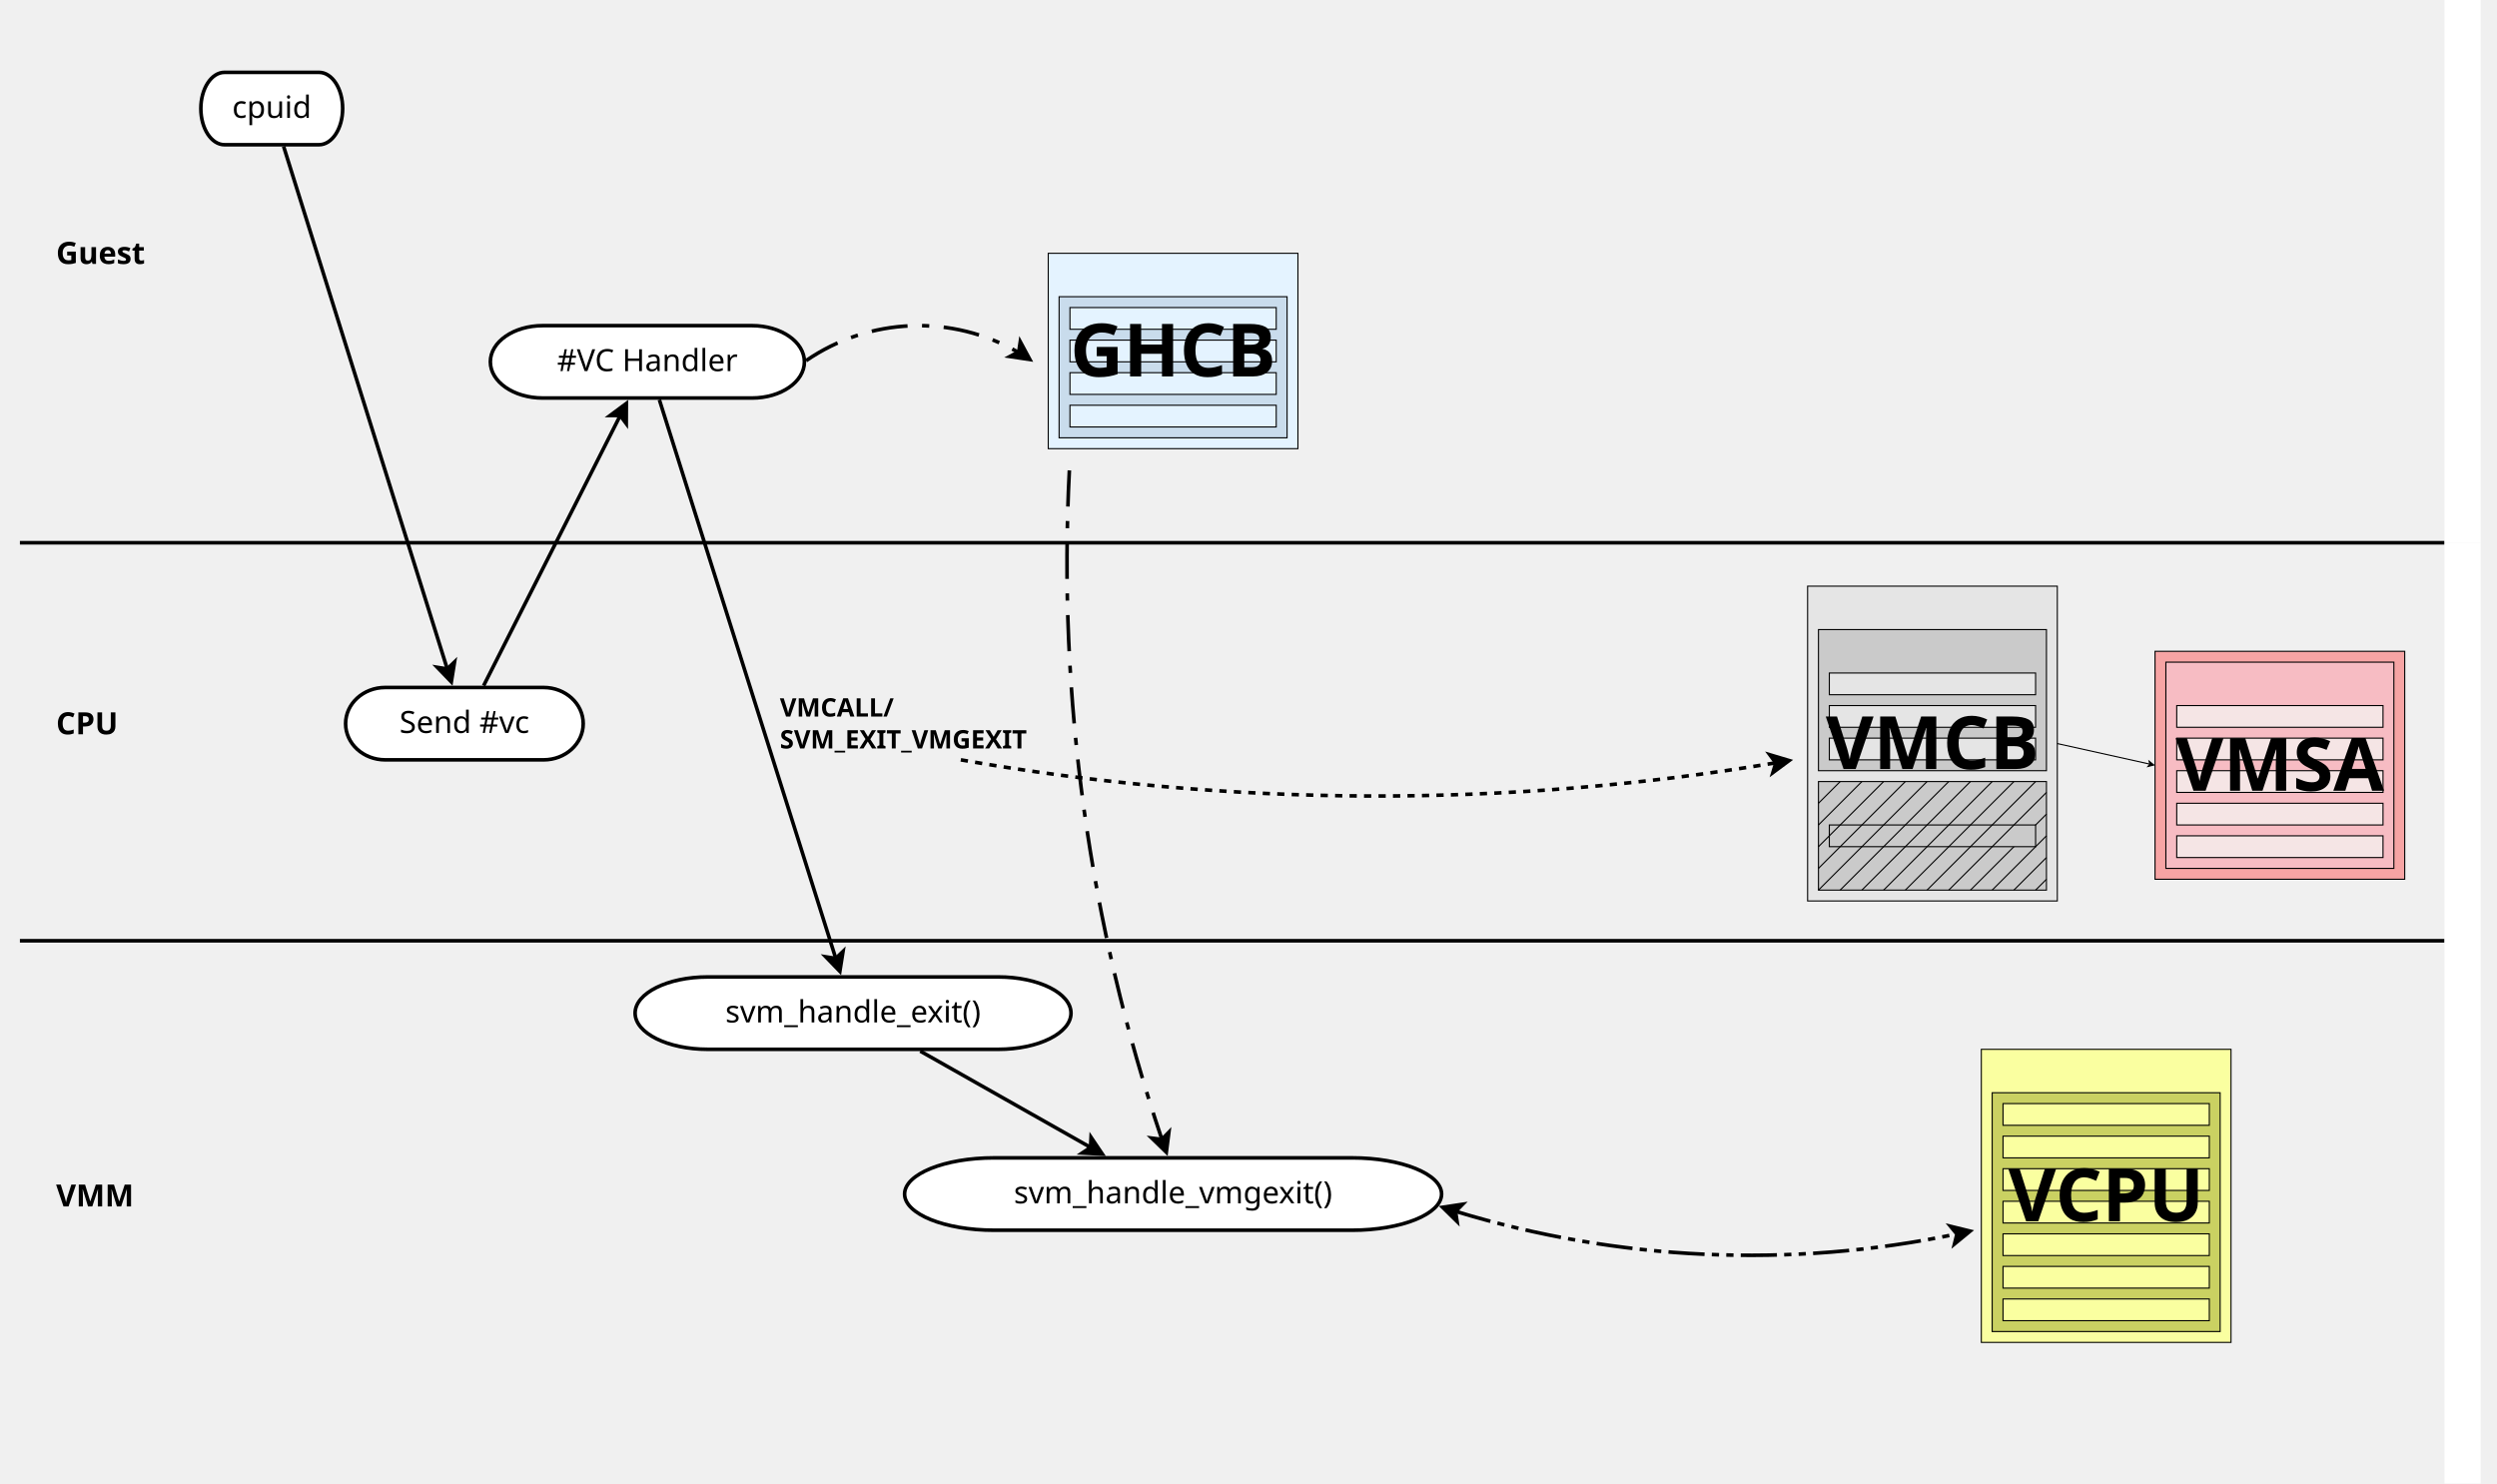
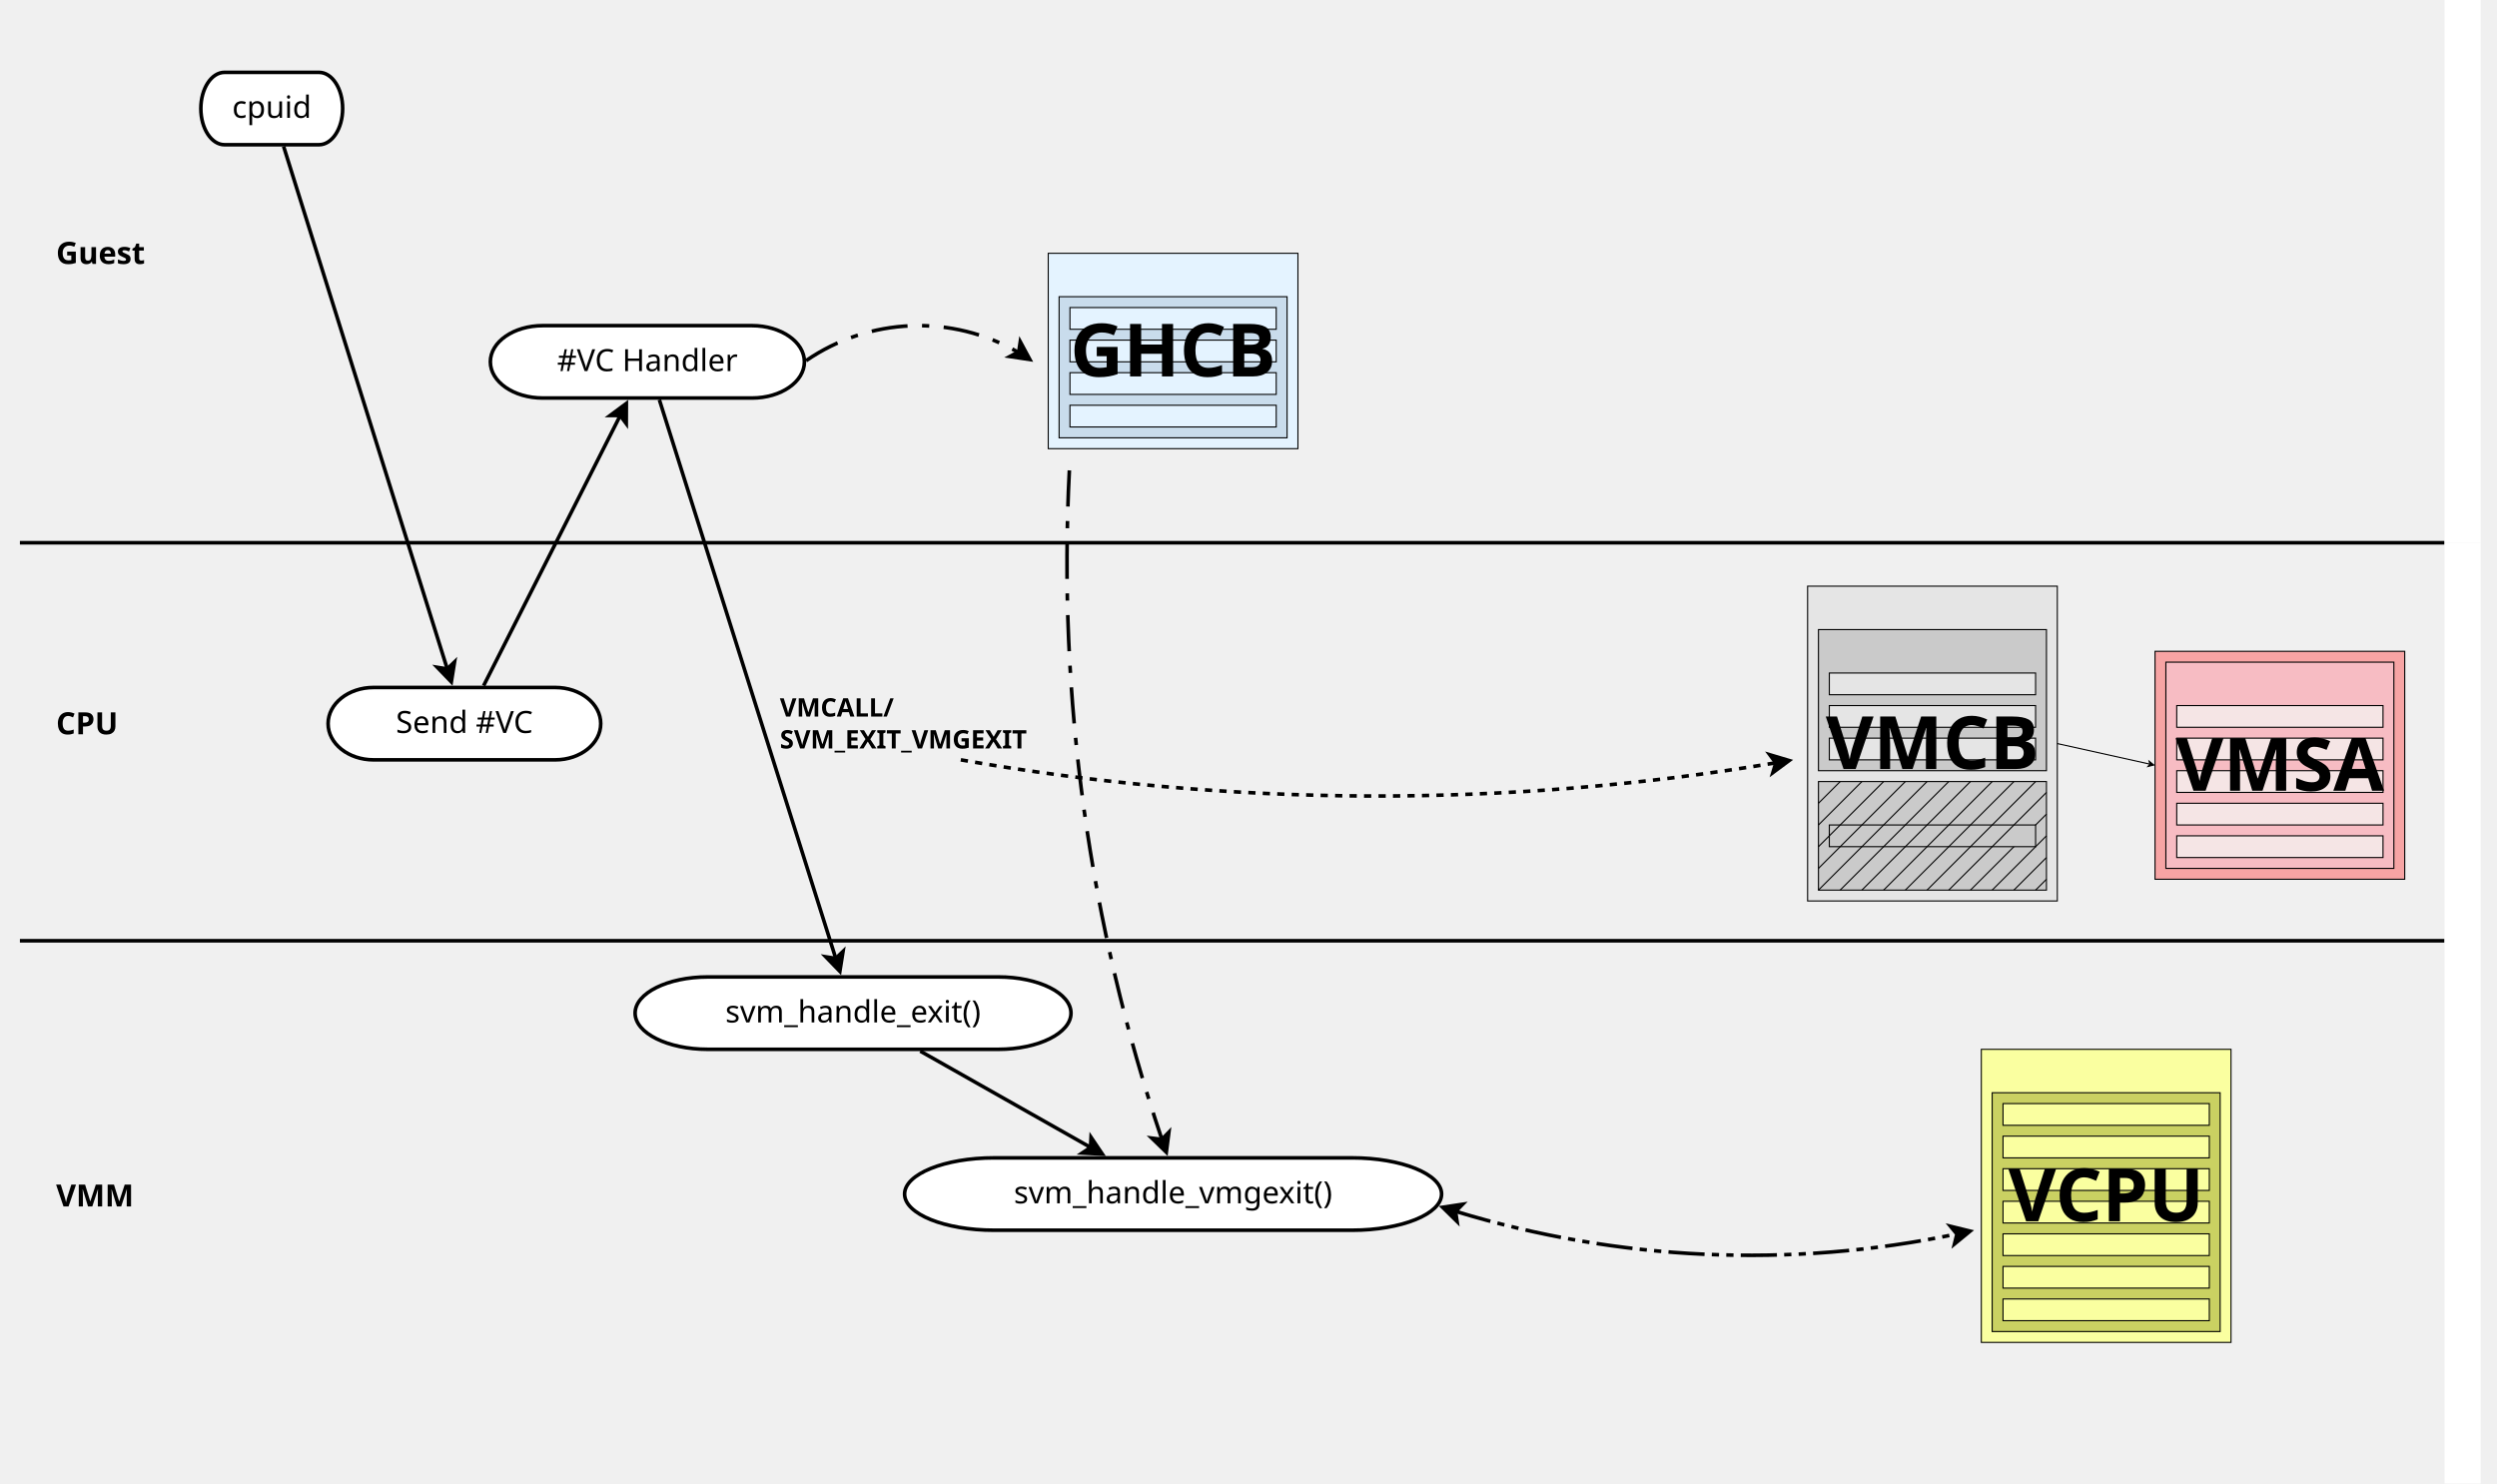
<svg xmlns="http://www.w3.org/2000/svg" width="69cm" height="41cm" viewBox="-2 0 1362 820">
  <defs />
  <g id="Background">
    <text font-size="16.933" style="fill: #000000; fill-opacity: 1; stroke: none;text-anchor:start;font-family:sans-serif;font-style:normal;font-weight:700" x="20" y="405.862">
      <tspan x="20" y="405.862">CPU</tspan>
    </text>
    <text font-size="16.933" style="fill: #000000; fill-opacity: 1; stroke: none;text-anchor:start;font-family:sans-serif;font-style:normal;font-weight:700" x="20" y="666.862">
      <tspan x="20" y="666.862">VMM</tspan>
    </text>
    <text font-size="16.933" style="fill: #000000; fill-opacity: 1; stroke: none;text-anchor:start;font-family:sans-serif;font-style:normal;font-weight:700" x="20" y="145.862">
      <tspan x="20" y="145.862">Guest</tspan>
    </text>
    <g>
      <path style="fill: #ffffff; fill-opacity: 1; stroke-opacity: 1; stroke-width: 2; stroke: #000000" fill-rule="evenodd" d="M 113.062 40 L 165.312,40 C 172.527,40 178.375,48.954 178.375,60 C 178.375,71.046 172.527,80 165.312,80 L 113.062,80 C 105.848,80 100,71.046 100,60 C 100,48.954 105.848,40 113.062,40z" />
      <text font-size="16.933" style="fill: #000000; fill-opacity: 1; stroke: none;text-anchor:middle;font-family:sans-serif;font-style:normal;font-weight:normal" x="139.188" y="65.135">
        <tspan x="139.188" y="65.135">cpuid</tspan>
      </text>
    </g>
    <g>
      <path style="fill: #ffffff; fill-opacity: 1; stroke-opacity: 1; stroke-width: 2; stroke: #000000" fill-rule="evenodd" d="M 380.15 540 L 540.75,540 C 562.924,540 580.9,548.954 580.9,560 C 580.9,571.046 562.924,580 540.75,580 L 380.15,580 C 357.976,580 340,571.046 340,560 C 340,548.954 357.976,540 380.15,540z" />
      <text font-size="16.933" style="fill: #000000; fill-opacity: 1; stroke: none;text-anchor:middle;font-family:sans-serif;font-style:normal;font-weight:normal" x="460.45" y="565.135">
        <tspan x="460.45" y="565.135">svm_handle_exit()</tspan>
      </text>
    </g>
    <line style="fill: none; stroke-opacity: 1; stroke-width: 2; stroke: #000000" x1="0" y1="520" x2="1340" y2="520" />
    <line style="fill: none; stroke-opacity: 1; stroke-width: 2; stroke: #000000" x1="0" y1="300" x2="1340" y2="300" />
    <g>
-       <path style="fill: #ffffff; fill-opacity: 1; stroke-opacity: 1; stroke-width: 2; stroke: #000000" fill-rule="evenodd" d="M 201.887 380 L 289.437,380 C 301.526,380 311.325,388.954 311.325,400 C 311.325,411.046 301.526,420 289.437,420 L 201.887,420 C 189.799,420 180,411.046 180,400 C 180,388.954 189.799,380 201.887,380z" />
+       <path style="fill: #ffffff; fill-opacity: 1; stroke-opacity: 1; stroke-width: 2; stroke: #000000" fill-rule="evenodd" d="M 195.438 380 L 295.887,380 C 309.757,380 321,388.954 321,400 C 321,411.046 309.757,420 295.887,420 L 195.438,420 C 181.568,420 170.325,411.046 170.325,400 C 170.325,388.954 181.568,380 195.438,380z" />
      <text font-size="16.933" style="fill: #000000; fill-opacity: 1; stroke: none;text-anchor:middle;font-family:sans-serif;font-style:normal;font-weight:normal" x="245.662" y="405.135">
-         <tspan x="245.662" y="405.135">Send #vc</tspan>
+         <tspan x="245.662" y="405.135">Send #VC</tspan>
      </text>
    </g>
    <g>
      <path style="fill: #ffffff; fill-opacity: 1; stroke-opacity: 1; stroke-width: 2; stroke: #000000" fill-rule="evenodd" d="M 288.928 180 L 404.64,180 C 420.616,180 433.568,188.954 433.568,200 C 433.568,211.046 420.616,220 404.64,220 L 288.928,220 C 272.951,220 260,211.046 260,200 C 260,188.954 272.951,180 288.928,180z" />
      <text font-size="16.933" style="fill: #000000; fill-opacity: 1; stroke: none;text-anchor:middle;font-family:sans-serif;font-style:normal;font-weight:normal" x="346.784" y="205.135">
        <tspan x="346.784" y="205.135">#VC Handler</tspan>
      </text>
    </g>
    <g>
      <path style="fill: #ffffff; fill-opacity: 1; stroke-opacity: 1; stroke-width: 2; stroke: #000000" fill-rule="evenodd" d="M 538.398 640 L 736.248,640 C 763.566,640 785.711,648.954 785.711,660 C 785.711,671.046 763.566,680 736.248,680 L 538.398,680 C 511.081,680 488.936,671.046 488.936,660 C 488.936,648.954 511.081,640 538.398,640z" />
      <text font-size="16.933" style="fill: #000000; fill-opacity: 1; stroke: none;text-anchor:middle;font-family:sans-serif;font-style:normal;font-weight:normal" x="637.323" y="665.135">
        <tspan x="637.323" y="665.135">svm_handle_vmgexit()</tspan>
      </text>
    </g>
    <text font-size="14.111" style="fill: #000000; fill-opacity: 1; stroke: none;text-anchor:start;font-family:sans-serif;font-style:normal;font-weight:700" x="420" y="396.066">
      <tspan x="420" y="396.066">VMCALL/</tspan>
      <tspan x="420" y="413.705">SVM_EXIT_VMGEXIT</tspan>
    </text>
    <g transform="matrix(0.3,0,0,0.3,916,202)">
      <rect style="fill: #faffa0; fill-opacity: 1; stroke-opacity: 1; stroke-width: 2; stroke: #000000" x="560" y="1260" width="460" height="540" rx="0" ry="0" />
      <text font-size="12.8" style="fill: #000000; fill-opacity: 1; stroke: none;text-anchor:middle;font-family:sans-serif;font-style:normal;font-weight:normal" x="790" y="1533.88">
        <tspan x="790" y="1533.88" />
      </text>
      <g>
        <rect style="fill: #cad162; fill-opacity: 1; stroke-opacity: 1; stroke-width: 2; stroke: #000000" x="580" y="1340" width="420" height="440" rx="0" ry="0" />
        <text font-size="12.8" style="fill: #000000; fill-opacity: 1; stroke: none;text-anchor:middle;font-family:sans-serif;font-style:normal;font-weight:normal" x="790" y="1563.88">
          <tspan x="790" y="1563.88" />
        </text>
      </g>
      <rect style="fill: #faffa0; fill-opacity: 1; stroke-opacity: 1; stroke-width: 2; stroke: #000000" x="600" y="1420" width="380" height="40" rx="0" ry="0" />
      <rect style="fill: #faffa0; fill-opacity: 1; stroke-opacity: 1; stroke-width: 2; stroke: #000000" x="600" y="1720" width="380" height="40" rx="0" ry="0" />
      <rect style="fill: #faffa0; fill-opacity: 1; stroke-opacity: 1; stroke-width: 2; stroke: #000000" x="600" y="1360" width="380" height="40" rx="0" ry="0" />
      <rect style="fill: #faffa0; fill-opacity: 1; stroke-opacity: 1; stroke-width: 2; stroke: #000000" x="600" y="1660" width="380" height="40" rx="0" ry="0" />
      <rect style="fill: #faffa0; fill-opacity: 1; stroke-opacity: 1; stroke-width: 2; stroke: #000000" x="600" y="1600" width="380" height="40" rx="0" ry="0" />
      <rect style="fill: #faffa0; fill-opacity: 1; stroke-opacity: 1; stroke-width: 2; stroke: #000000" x="600" y="1540" width="380" height="40" rx="0" ry="0" />
      <rect style="fill: #faffa0; fill-opacity: 1; stroke-opacity: 1; stroke-width: 2; stroke: #000000" x="600" y="1480" width="380" height="40" rx="0" ry="0" />
      <text font-size="135.467" style="fill: #000000; fill-opacity: 1; stroke: none;text-anchor:middle;font-family:sans-serif;font-style:normal;font-weight:700" x="790" y="1576.9">
        <tspan x="790" y="1576.9">VCPU</tspan>
      </text>
    </g>
    <g transform="matrix(0.3,0,0,0.3,400.324,-412)">
      <rect style="fill: #e4f3ff; fill-opacity: 1; stroke-opacity: 1; stroke-width: 2; stroke: #000000" x="560" y="1840" width="460" height="360" rx="0" ry="0" />
      <text font-size="12.8" style="fill: #000000; fill-opacity: 1; stroke: none;text-anchor:middle;font-family:sans-serif;font-style:normal;font-weight:normal" x="790" y="2023.88">
        <tspan x="790" y="2023.88" />
      </text>
      <g>
        <rect style="fill: #c9dcec; fill-opacity: 1; stroke-opacity: 1; stroke-width: 2; stroke: #000000" x="580" y="1920" width="420" height="260" rx="0" ry="0" />
        <text font-size="12.8" style="fill: #000000; fill-opacity: 1; stroke: none;text-anchor:middle;font-family:sans-serif;font-style:normal;font-weight:normal" x="790" y="2053.88">
          <tspan x="790" y="2053.88" />
        </text>
      </g>
      <rect style="fill: #e4f3ff; fill-opacity: 1; stroke-opacity: 1; stroke-width: 2; stroke: #000000" x="600" y="1940" width="380" height="40" rx="0" ry="0" />
      <rect style="fill: #e4f3ff; fill-opacity: 1; stroke-opacity: 1; stroke-width: 2; stroke: #000000" x="600" y="2000" width="380" height="40" rx="0" ry="0" />
      <rect style="fill: #e4f3ff; fill-opacity: 1; stroke-opacity: 1; stroke-width: 2; stroke: #000000" x="600" y="2120" width="380" height="40" rx="0" ry="0" />
      <rect style="fill: #e4f3ff; fill-opacity: 1; stroke-opacity: 1; stroke-width: 2; stroke: #000000" x="600" y="2060" width="380" height="40" rx="0" ry="0" />
      <text font-size="135.467" style="fill: #000000; fill-opacity: 1; stroke: none;text-anchor:middle;font-family:sans-serif;font-style:normal;font-weight:700" x="790" y="2066.9">
        <tspan x="790" y="2066.9">GHCB</tspan>
      </text>
    </g>
    <g transform="matrix(0.3,0,0,0.3,664,324)">
      <g>
        <rect style="fill: #f7a4a4; fill-opacity: 1; stroke-opacity: 1; stroke-width: 2; stroke: #000000" x="1720" y="120" width="460" height="420" rx="0" ry="0" />
        <text font-size="12.8" style="fill: #000000; fill-opacity: 1; stroke: none;text-anchor:middle;font-family:sans-serif;font-style:normal;font-weight:normal" x="1950" y="333.881">
          <tspan x="1950" y="333.881" />
        </text>
      </g>
      <g>
        <rect style="fill: #f7bcc3; fill-opacity: 1; stroke-opacity: 1; stroke-width: 2; stroke: #000000" x="1740" y="140" width="420" height="380" rx="0" ry="0" />
        <text font-size="12.8" style="fill: #000000; fill-opacity: 1; stroke: none;text-anchor:middle;font-family:sans-serif;font-style:normal;font-weight:normal" x="1950" y="333.881">
          <tspan x="1950" y="333.881" />
        </text>
      </g>
      <rect style="fill: #f7bcc3; fill-opacity: 1; stroke-opacity: 1; stroke-width: 2; stroke: #f7bcc3" x="1760" y="160" width="380" height="40" rx="0" ry="0" />
      <rect style="fill: #f5e5e5; fill-opacity: 1; stroke-opacity: 1; stroke-width: 2; stroke: #000000" x="1760" y="460" width="380" height="40" rx="0" ry="0" />
      <rect style="fill: #f5e5e5; fill-opacity: 1; stroke-opacity: 1; stroke-width: 2; stroke: #000000" x="1760" y="400" width="380" height="40" rx="0" ry="0" />
      <rect style="fill: #f5e5e5; fill-opacity: 1; stroke-opacity: 1; stroke-width: 2; stroke: #000000" x="1760" y="340" width="380" height="40" rx="0" ry="0" />
      <rect style="fill: #f5e5e5; fill-opacity: 1; stroke-opacity: 1; stroke-width: 2; stroke: #000000" x="1760" y="280" width="380" height="40" rx="0" ry="0" />
      <rect style="fill: #f5e5e5; fill-opacity: 1; stroke-opacity: 1; stroke-width: 2; stroke: #000000" x="1760" y="220" width="380" height="40" rx="0" ry="0" />
      <text font-size="135.467" style="fill: #000000; fill-opacity: 1; stroke: none;text-anchor:middle;font-family:sans-serif;font-style:normal;font-weight:700" x="1950" y="376.897">
        <tspan x="1950" y="376.897">VMSA</tspan>
      </text>
      <g>
        <rect style="fill: #e5e5e5; fill-opacity: 1; stroke-opacity: 1; stroke-width: 2; stroke: #000000" x="1080" y="0" width="460" height="580" rx="0" ry="0" />
        <text font-size="12.8" style="fill: #000000; fill-opacity: 1; stroke: none;text-anchor:middle;font-family:sans-serif;font-style:normal;font-weight:normal" x="1310" y="293.881">
          <tspan x="1310" y="293.881" />
        </text>
      </g>
      <g>
        <g>
          <rect style="fill: #cacaca; fill-opacity: 1; stroke-opacity: 1; stroke-width: 2; stroke: #000000" x="1100" y="360" width="420" height="200" rx="0" ry="0" />
          <text font-size="12.8" style="fill: #000000; fill-opacity: 1; stroke: none;text-anchor:middle;font-family:sans-serif;font-style:normal;font-weight:normal" x="1310" y="463.881">
            <tspan x="1310" y="463.881" />
          </text>
        </g>
        <line style="fill: none; stroke-opacity: 1; stroke-width: 2; stroke: #000000" x1="1380" y1="560" x2="1520" y2="420" />
        <g>
          <rect style="fill: #cacaca; fill-opacity: 1; stroke-opacity: 1; stroke-width: 2; stroke: #000000" x="1100" y="80" width="420" height="260" rx="0" ry="0" />
          <text font-size="12.8" style="fill: #000000; fill-opacity: 1; stroke: none;text-anchor:middle;font-family:sans-serif;font-style:normal;font-weight:normal" x="1310" y="213.881">
            <tspan x="1310" y="213.881" />
          </text>
          <rect style="fill: #e5e5e5; fill-opacity: 1; stroke-opacity: 1; stroke-width: 2; stroke: #000000" x="1120" y="280" width="380" height="40" rx="0" ry="0" />
          <rect style="fill: #e5e5e5; fill-opacity: 1; stroke-opacity: 1; stroke-width: 2; stroke: #000000" x="1120" y="220" width="380" height="40" rx="0" ry="0" />
          <rect style="fill: #e5e5e5; fill-opacity: 1; stroke-opacity: 1; stroke-width: 2; stroke: #000000" x="1120" y="160" width="380" height="40" rx="0" ry="0" />
          <rect style="fill: #cacaca; fill-opacity: 1; stroke-opacity: 1; stroke-width: 2.35099e-37; stroke: #cacaca" x="1120" y="100" width="380" height="40" rx="0" ry="0" />
          <rect style="fill: #cacaca; fill-opacity: 1; stroke-opacity: 1; stroke-width: 2; stroke: #000000" x="1120" y="440" width="380" height="40" rx="0" ry="0" />
          <line style="fill: none; stroke-opacity: 1; stroke-width: 2; stroke: #000000" x1="1100" y1="400" x2="1140" y2="360" />
          <line style="fill: none; stroke-opacity: 1; stroke-width: 2; stroke: #000000" x1="1100" y1="440" x2="1180" y2="360" />
          <line style="fill: none; stroke-opacity: 1; stroke-width: 2; stroke: #000000" x1="1180" y1="560" x2="1380" y2="360" />
          <line style="fill: none; stroke-opacity: 1; stroke-width: 2; stroke: #000000" x1="1100" y1="520" x2="1260" y2="360" />
          <line style="fill: none; stroke-opacity: 1; stroke-width: 2; stroke: #000000" x1="1100" y1="560" x2="1300" y2="360" />
          <line style="fill: none; stroke-opacity: 1; stroke-width: 2; stroke: #000000" x1="1100" y1="480" x2="1220" y2="360" />
          <line style="fill: none; stroke-opacity: 1; stroke-width: 2; stroke: #000000" x1="1140" y1="560" x2="1340" y2="360" />
          <line style="fill: none; stroke-opacity: 1; stroke-width: 2; stroke: #000000" x1="1500" y1="560" x2="1520" y2="540" />
          <line style="fill: none; stroke-opacity: 1; stroke-width: 2; stroke: #000000" x1="1460" y1="560" x2="1520" y2="500" />
          <line style="fill: none; stroke-opacity: 1; stroke-width: 2; stroke: #000000" x1="1220" y1="560" x2="1420" y2="360" />
          <line style="fill: none; stroke-opacity: 1; stroke-width: 2; stroke: #000000" x1="1260" y1="560" x2="1460" y2="360" />
          <line style="fill: none; stroke-opacity: 1; stroke-width: 2; stroke: #000000" x1="1300" y1="560" x2="1500" y2="360" />
          <line style="fill: none; stroke-opacity: 1; stroke-width: 2; stroke: #000000" x1="1340" y1="560" x2="1520" y2="380" />
          <line style="fill: none; stroke-opacity: 1; stroke-width: 2; stroke: #000000" x1="1420" y1="560" x2="1520" y2="460" />
        </g>
        <text font-size="135.467" style="fill: #000000; fill-opacity: 1; stroke: none;text-anchor:middle;font-family:sans-serif;font-style:normal;font-weight:700" x="1310" y="336.897">
          <tspan x="1310" y="336.897">VMCB</tspan>
        </text>
      </g>
      <line style="fill: none; stroke-opacity: 1; stroke-width: 2; stroke: #000000" x1="1540" y1="290" x2="1710.5" y2="327.888" />
      <polygon style="fill: #000000; fill-opacity: 1; stroke-opacity: 1; stroke-width: 2; stroke: #000000" fill-rule="evenodd" points="1717.82,329.515 1706.97,332.227 1710.5,327.888 1709.14,322.465 " />
    </g>
    <rect style="fill: #ffffff; fill-opacity: 1; stroke-opacity: 1; stroke-width: 0.02; stroke: #000000" x="1340" y="520" width="20" height="300" rx="0" ry="0" />
    <rect style="fill: #ffffff; fill-opacity: 1; stroke-opacity: 1; stroke-width: 0.02; stroke: #000000" x="1340" y="0" width="20" height="300" rx="0" ry="0" />
    <rect style="fill: #ffffff; fill-opacity: 1; stroke-opacity: 1; stroke-width: 0.02; stroke: #000000" x="1340" y="300" width="20" height="220" rx="0" ry="0" />
    <line style="fill: none; stroke-opacity: 1; stroke-width: 0.02; stroke: #000000" x1="1340" y1="820" x2="0" y2="820" />
    <g>
      <line style="fill: none; stroke-opacity: 1; stroke-width: 2; stroke: #000000" x1="145.751" y1="80.96" x2="236.189" y2="369.749" />
      <polygon style="fill: #000000; fill-opacity: 1; stroke-opacity: 1; stroke-width: 2; stroke: #000000" fill-rule="evenodd" points="238.431,376.907 230.671,368.858 236.189,369.749 240.214,365.869 " />
    </g>
    <g>
      <line style="fill: none; stroke-opacity: 1; stroke-width: 2; stroke: #000000" x1="256.281" y1="378.998" x2="331.772" y2="229.691" />
      <polygon style="fill: #000000; fill-opacity: 1; stroke-opacity: 1; stroke-width: 2; stroke: #000000" fill-rule="evenodd" points="335.156,222.998 335.106,234.178 331.772,229.691 326.182,229.666 " />
    </g>
    <g>
      <line style="fill: none; stroke-opacity: 1; stroke-width: 2; stroke: #000000" x1="353.402" y1="220.962" x2="450.9" y2="529.754" />
      <polygon style="fill: #000000; fill-opacity: 1; stroke-opacity: 1; stroke-width: 2; stroke: #000000" fill-rule="evenodd" points="453.158,536.906 445.379,528.875 450.9,529.754 454.915,525.864 " />
    </g>
    <g>
      <line style="fill: none; stroke-opacity: 1; stroke-width: 2; stroke: #000000" x1="497.597" y1="581.002" x2="591.701" y2="634.206" />
      <polygon style="fill: #000000; fill-opacity: 1; stroke-opacity: 1; stroke-width: 2; stroke: #000000" fill-rule="evenodd" points="598.23,637.897 587.064,637.328 591.701,634.206 591.985,628.623 " />
    </g>
    <g>
      <path style="fill: none; stroke-opacity: 1; stroke-width: 2; stroke-dasharray: 4; stroke: #000000" d="M 520,420 A 1332.5,1332.5 0 0 0 970.404,421.645" />
      <polygon style="fill: #000000; fill-opacity: 1; stroke-opacity: 1; stroke-width: 2; stroke: #000000" fill-rule="evenodd" points="977.797,420.386 968.811,427.037 970.41,421.681 967.085,417.187 " />
    </g>
    <g>
      <path style="fill: none; stroke-opacity: 1; stroke-width: 2; stroke-dasharray: 20 4 4 4 4 4; stroke: #000000" d="M 793.452,669.559 A 558.135,558.135 0 0 0 1070.49,682.074" />
      <polygon style="fill: #000000; fill-opacity: 1; stroke-opacity: 1; stroke-width: 2; stroke: #000000" fill-rule="evenodd" points="786.293,667.327 797.348,665.656 793.427,669.641 794.263,675.168 " />
      <polygon style="fill: #000000; fill-opacity: 1; stroke-opacity: 1; stroke-width: 2; stroke: #000000" fill-rule="evenodd" points="1077.82,680.495 1069.18,687.586 1070.51,682.157 1066.96,677.835 " />
    </g>
    <g>
      <path style="fill: none; stroke-opacity: 1; stroke-width: 2; stroke-dasharray: 20 8 4 8; stroke: #000000" d="M 434.504,199.352 A 109.9,109.9 0 0 1 551.82,194.772" />
      <polygon style="fill: #000000; fill-opacity: 1; stroke-opacity: 1; stroke-width: 2; stroke: #000000" fill-rule="evenodd" points="558.171,198.714 547.115,197.052 552.036,194.4 552.867,188.872 " />
    </g>
    <g>
      <path style="fill: none; stroke-opacity: 1; stroke-width: 2; stroke-dasharray: 20 8 4 8; stroke: #000000" d="M 580,260 A 995.413,995.413 0 0 0 631.148,629.785" />
      <polygon style="fill: #000000; fill-opacity: 1; stroke-opacity: 1; stroke-width: 2; stroke: #000000" fill-rule="evenodd" points="633.575,636.881 625.558,629.088 631.103,629.8 635,625.792 " />
    </g>
  </g>
</svg>
